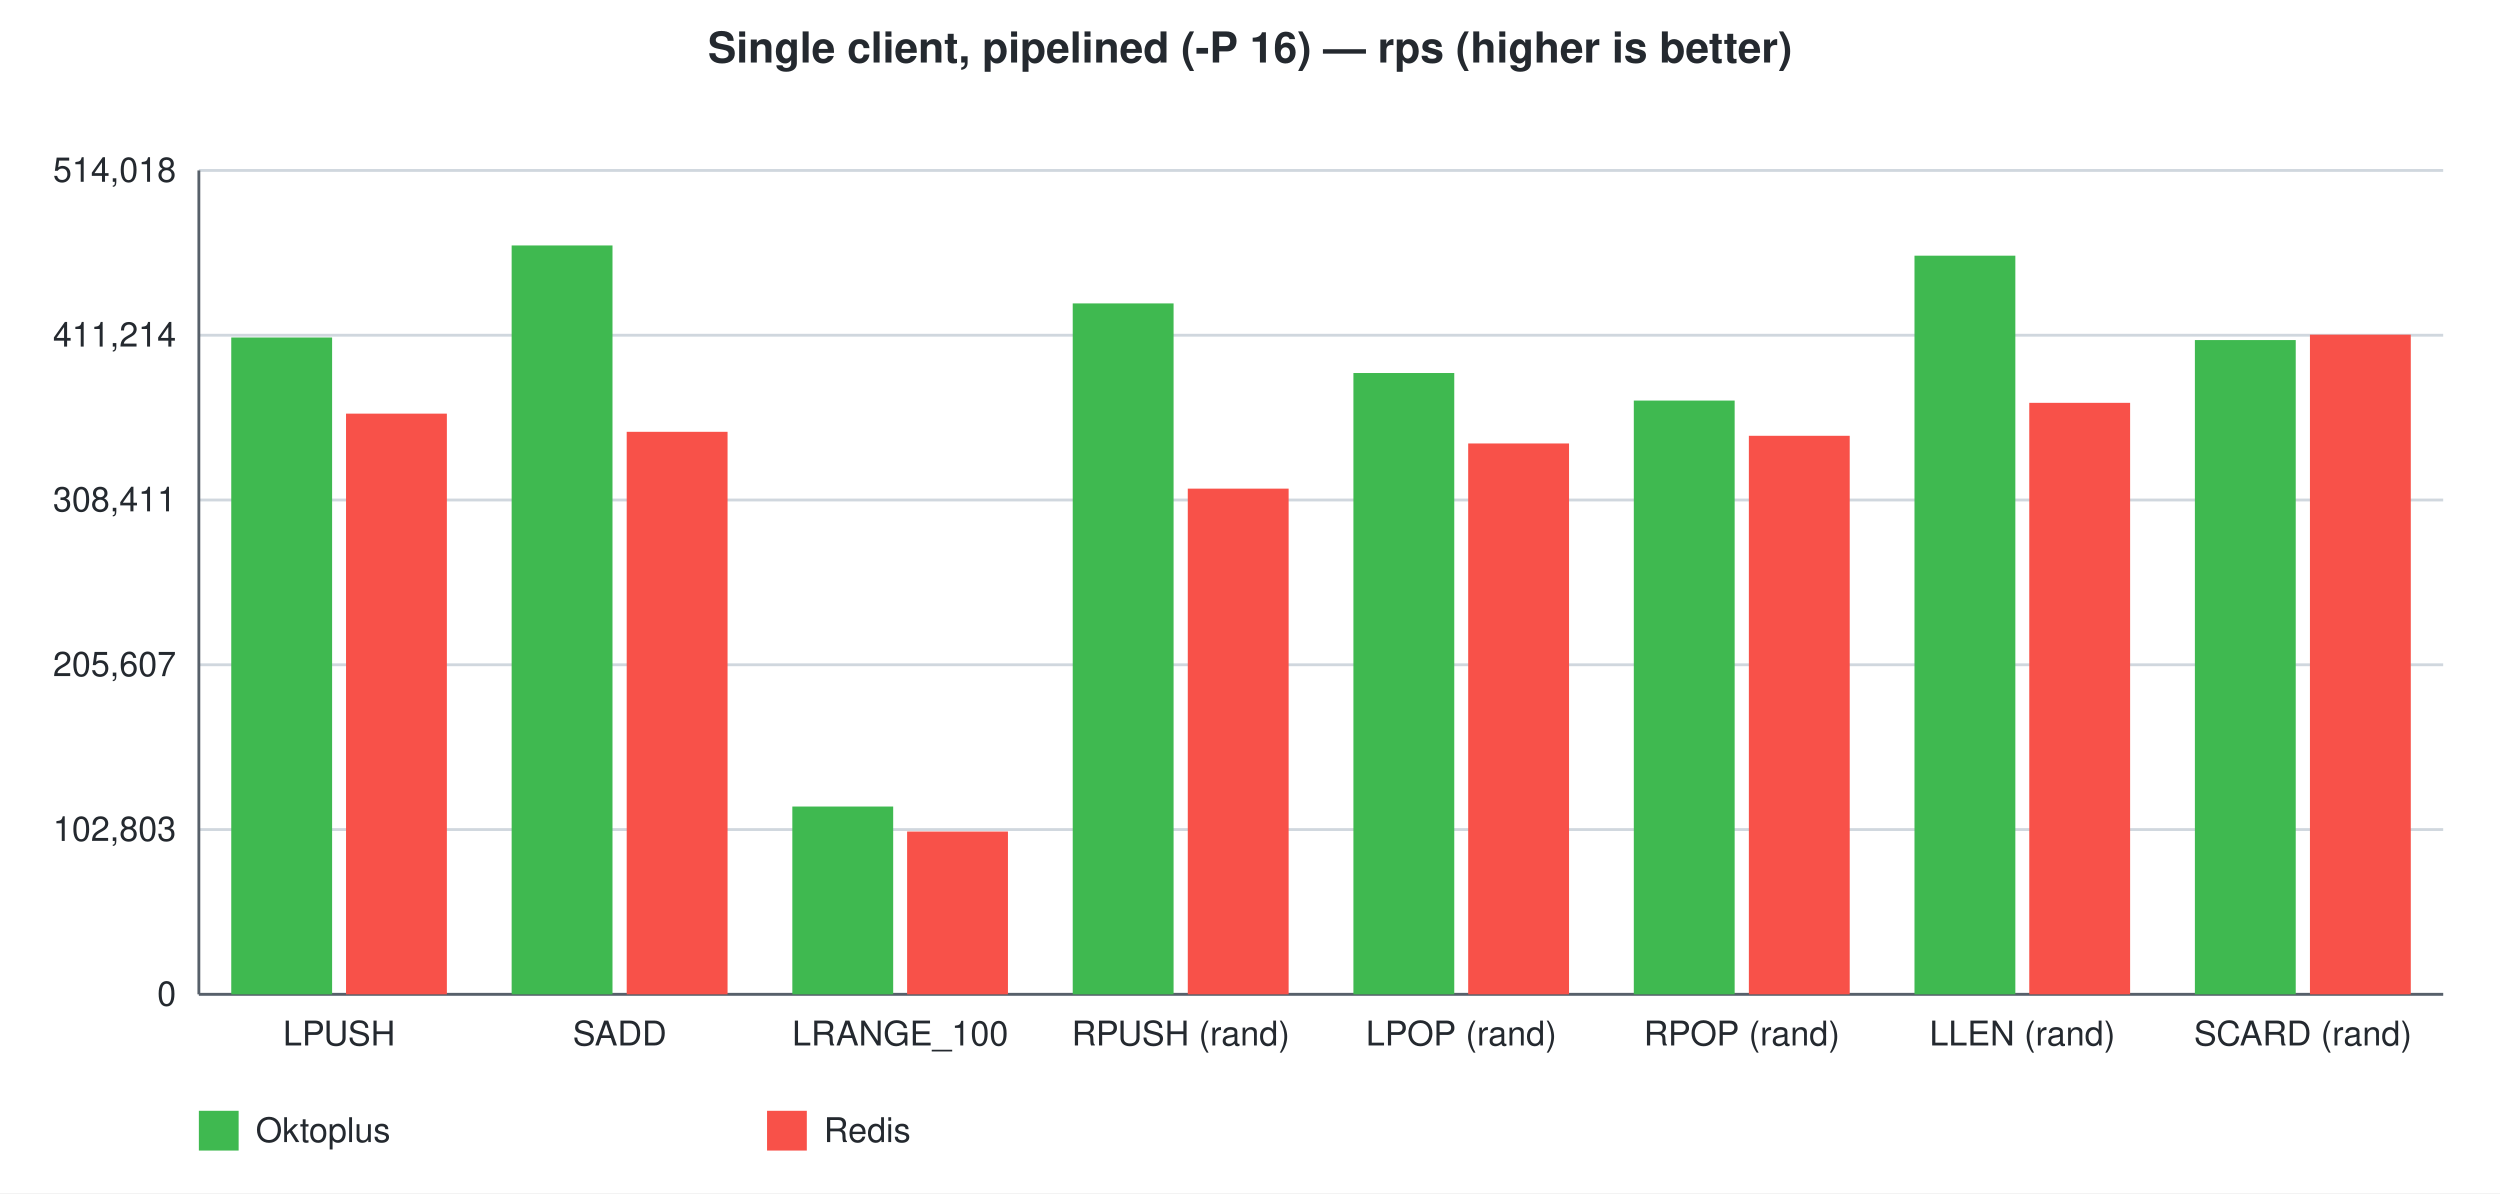
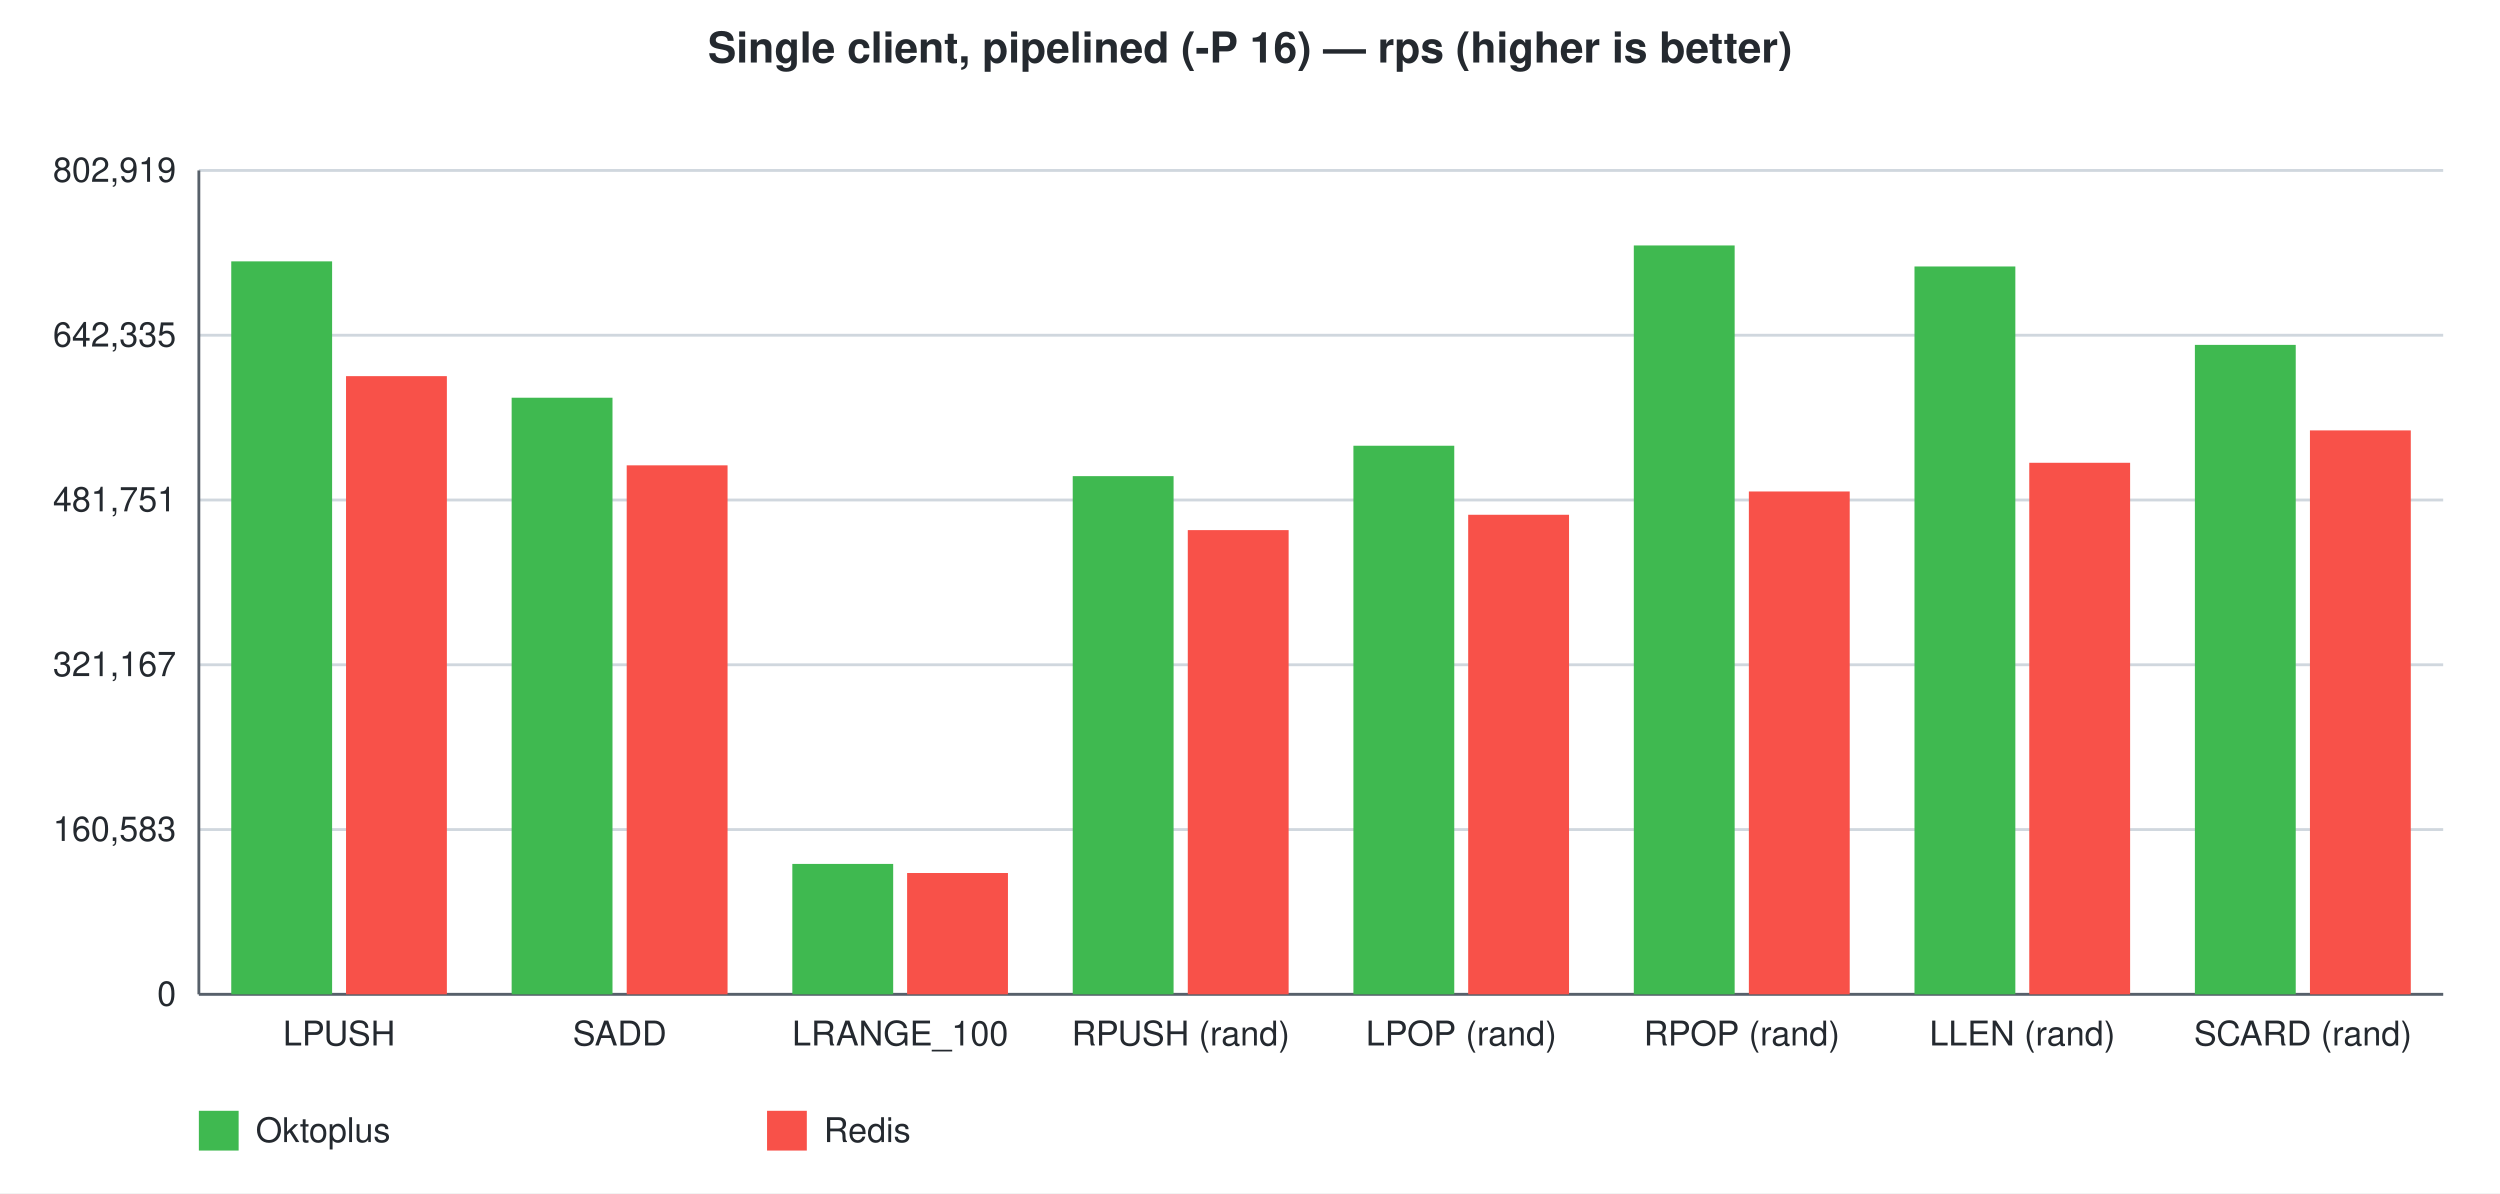
<svg xmlns="http://www.w3.org/2000/svg" width="880" height="420" viewBox="0 0 880 420" font-family="-apple-system, Segoe UI, Helvetica, Arial, sans-serif" font-size="12">
  <rect width="880" height="420" fill="#ffffff" />
  <text x="440.0" y="22" text-anchor="middle" fill="#24292f" font-size="15" font-weight="600">Single client, pipelined (-P 16) — rps (higher is better)</text>
  <line x1="70" y1="350.0" x2="860" y2="350.0" stroke="#d0d7de" stroke-width="1" />
  <text x="62" y="354.0" text-anchor="end" fill="#24292f">0</text>
  <line x1="70" y1="292.0" x2="860" y2="292.0" stroke="#d0d7de" stroke-width="1" />
-   <text x="62" y="296.0" text-anchor="end" fill="#24292f">102,803</text>
+   <text x="62" y="296.0" text-anchor="end" fill="#24292f">160,583</text>
  <line x1="70" y1="234.0" x2="860" y2="234.0" stroke="#d0d7de" stroke-width="1" />
-   <text x="62" y="238.0" text-anchor="end" fill="#24292f">205,607</text>
+   <text x="62" y="238.0" text-anchor="end" fill="#24292f">321,167</text>
  <line x1="70" y1="176.0" x2="860" y2="176.0" stroke="#d0d7de" stroke-width="1" />
-   <text x="62" y="180.0" text-anchor="end" fill="#24292f">308,411</text>
-   <line x1="70" y1="118" x2="860" y2="118" stroke="#d0d7de" stroke-width="1" />
-   <text x="62" y="122" text-anchor="end" fill="#24292f">411,214</text>
-   <line x1="70" y1="60" x2="860" y2="60" stroke="#d0d7de" stroke-width="1" />
-   <text x="62" y="64" text-anchor="end" fill="#24292f">514,018</text>
+   <text x="62" y="180.0" text-anchor="end" fill="#24292f">481,751</text>
+   <line x1="70" y1="118.0" x2="860" y2="118.0" stroke="#d0d7de" stroke-width="1" />
+   <text x="62" y="122.0" text-anchor="end" fill="#24292f">642,335</text>
+   <line x1="70" y1="60.0" x2="860" y2="60.0" stroke="#d0d7de" stroke-width="1" />
+   <text x="62" y="64.0" text-anchor="end" fill="#24292f">802,919</text>
  <line x1="70" y1="60" x2="70" y2="350" stroke="#57606a" stroke-width="1" />
  <line x1="70" y1="350" x2="860" y2="350" stroke="#57606a" stroke-width="1" />
  <text x="119.375" y="368" text-anchor="middle" fill="#24292f">LPUSH</text>
-   <rect x="81.4" y="118.8" width="35.5" height="231.2" fill="#3fb950" />
-   <rect x="121.8" y="145.6" width="35.5" height="204.4" fill="#f85149" />
+   <rect x="81.4" y="92.0" width="35.5" height="258.0" fill="#3fb950" />
+   <rect x="121.8" y="132.4" width="35.5" height="217.6" fill="#f85149" />
  <text x="218.125" y="368" text-anchor="middle" fill="#24292f">SADD</text>
-   <rect x="180.1" y="86.4" width="35.5" height="263.6" fill="#3fb950" />
-   <rect x="220.6" y="152.0" width="35.5" height="198.0" fill="#f85149" />
+   <rect x="180.1" y="140.0" width="35.5" height="210.0" fill="#3fb950" />
+   <rect x="220.6" y="163.8" width="35.5" height="186.2" fill="#f85149" />
  <text x="316.875" y="368" text-anchor="middle" fill="#24292f">LRANGE_100</text>
-   <rect x="278.9" y="283.9" width="35.5" height="66.1" fill="#3fb950" />
-   <rect x="319.3" y="292.7" width="35.5" height="57.3" fill="#f85149" />
+   <rect x="278.9" y="304.1" width="35.5" height="45.9" fill="#3fb950" />
+   <rect x="319.3" y="307.3" width="35.5" height="42.7" fill="#f85149" />
  <text x="415.625" y="368" text-anchor="middle" fill="#24292f">RPUSH (rand)</text>
-   <rect x="377.6" y="106.8" width="35.5" height="243.2" fill="#3fb950" />
-   <rect x="418.1" y="172.0" width="35.5" height="178.0" fill="#f85149" />
+   <rect x="377.6" y="167.6" width="35.5" height="182.4" fill="#3fb950" />
+   <rect x="418.1" y="186.6" width="35.5" height="163.4" fill="#f85149" />
  <text x="514.375" y="368" text-anchor="middle" fill="#24292f">LPOP (rand)</text>
-   <rect x="476.4" y="131.3" width="35.5" height="218.7" fill="#3fb950" />
-   <rect x="516.8" y="156.1" width="35.5" height="193.9" fill="#f85149" />
+   <rect x="476.4" y="156.9" width="35.5" height="193.1" fill="#3fb950" />
+   <rect x="516.8" y="181.2" width="35.5" height="168.8" fill="#f85149" />
  <text x="613.125" y="368" text-anchor="middle" fill="#24292f">RPOP (rand)</text>
-   <rect x="575.1" y="141.0" width="35.5" height="209.0" fill="#3fb950" />
-   <rect x="615.6" y="153.4" width="35.5" height="196.6" fill="#f85149" />
+   <rect x="575.1" y="86.4" width="35.5" height="263.6" fill="#3fb950" />
+   <rect x="615.6" y="173.0" width="35.5" height="177.0" fill="#f85149" />
  <text x="711.875" y="368" text-anchor="middle" fill="#24292f">LLEN (rand)</text>
-   <rect x="673.9" y="90.0" width="35.5" height="260.0" fill="#3fb950" />
-   <rect x="714.3" y="141.8" width="35.5" height="208.2" fill="#f85149" />
+   <rect x="673.9" y="93.8" width="35.5" height="256.2" fill="#3fb950" />
+   <rect x="714.3" y="162.9" width="35.5" height="187.1" fill="#f85149" />
  <text x="810.625" y="368" text-anchor="middle" fill="#24292f">SCARD (rand)</text>
-   <rect x="772.6" y="119.7" width="35.5" height="230.3" fill="#3fb950" />
-   <rect x="813.1" y="117.8" width="35.5" height="232.2" fill="#f85149" />
+   <rect x="772.6" y="121.4" width="35.5" height="228.6" fill="#3fb950" />
+   <rect x="813.1" y="151.5" width="35.5" height="198.5" fill="#f85149" />
  <rect x="70" y="391" width="14" height="14" fill="#3fb950" />
  <text x="90" y="402" fill="#24292f">Oktoplus</text>
  <rect x="270" y="391" width="14" height="14" fill="#f85149" />
  <text x="290" y="402" fill="#24292f">Redis</text>
</svg>
